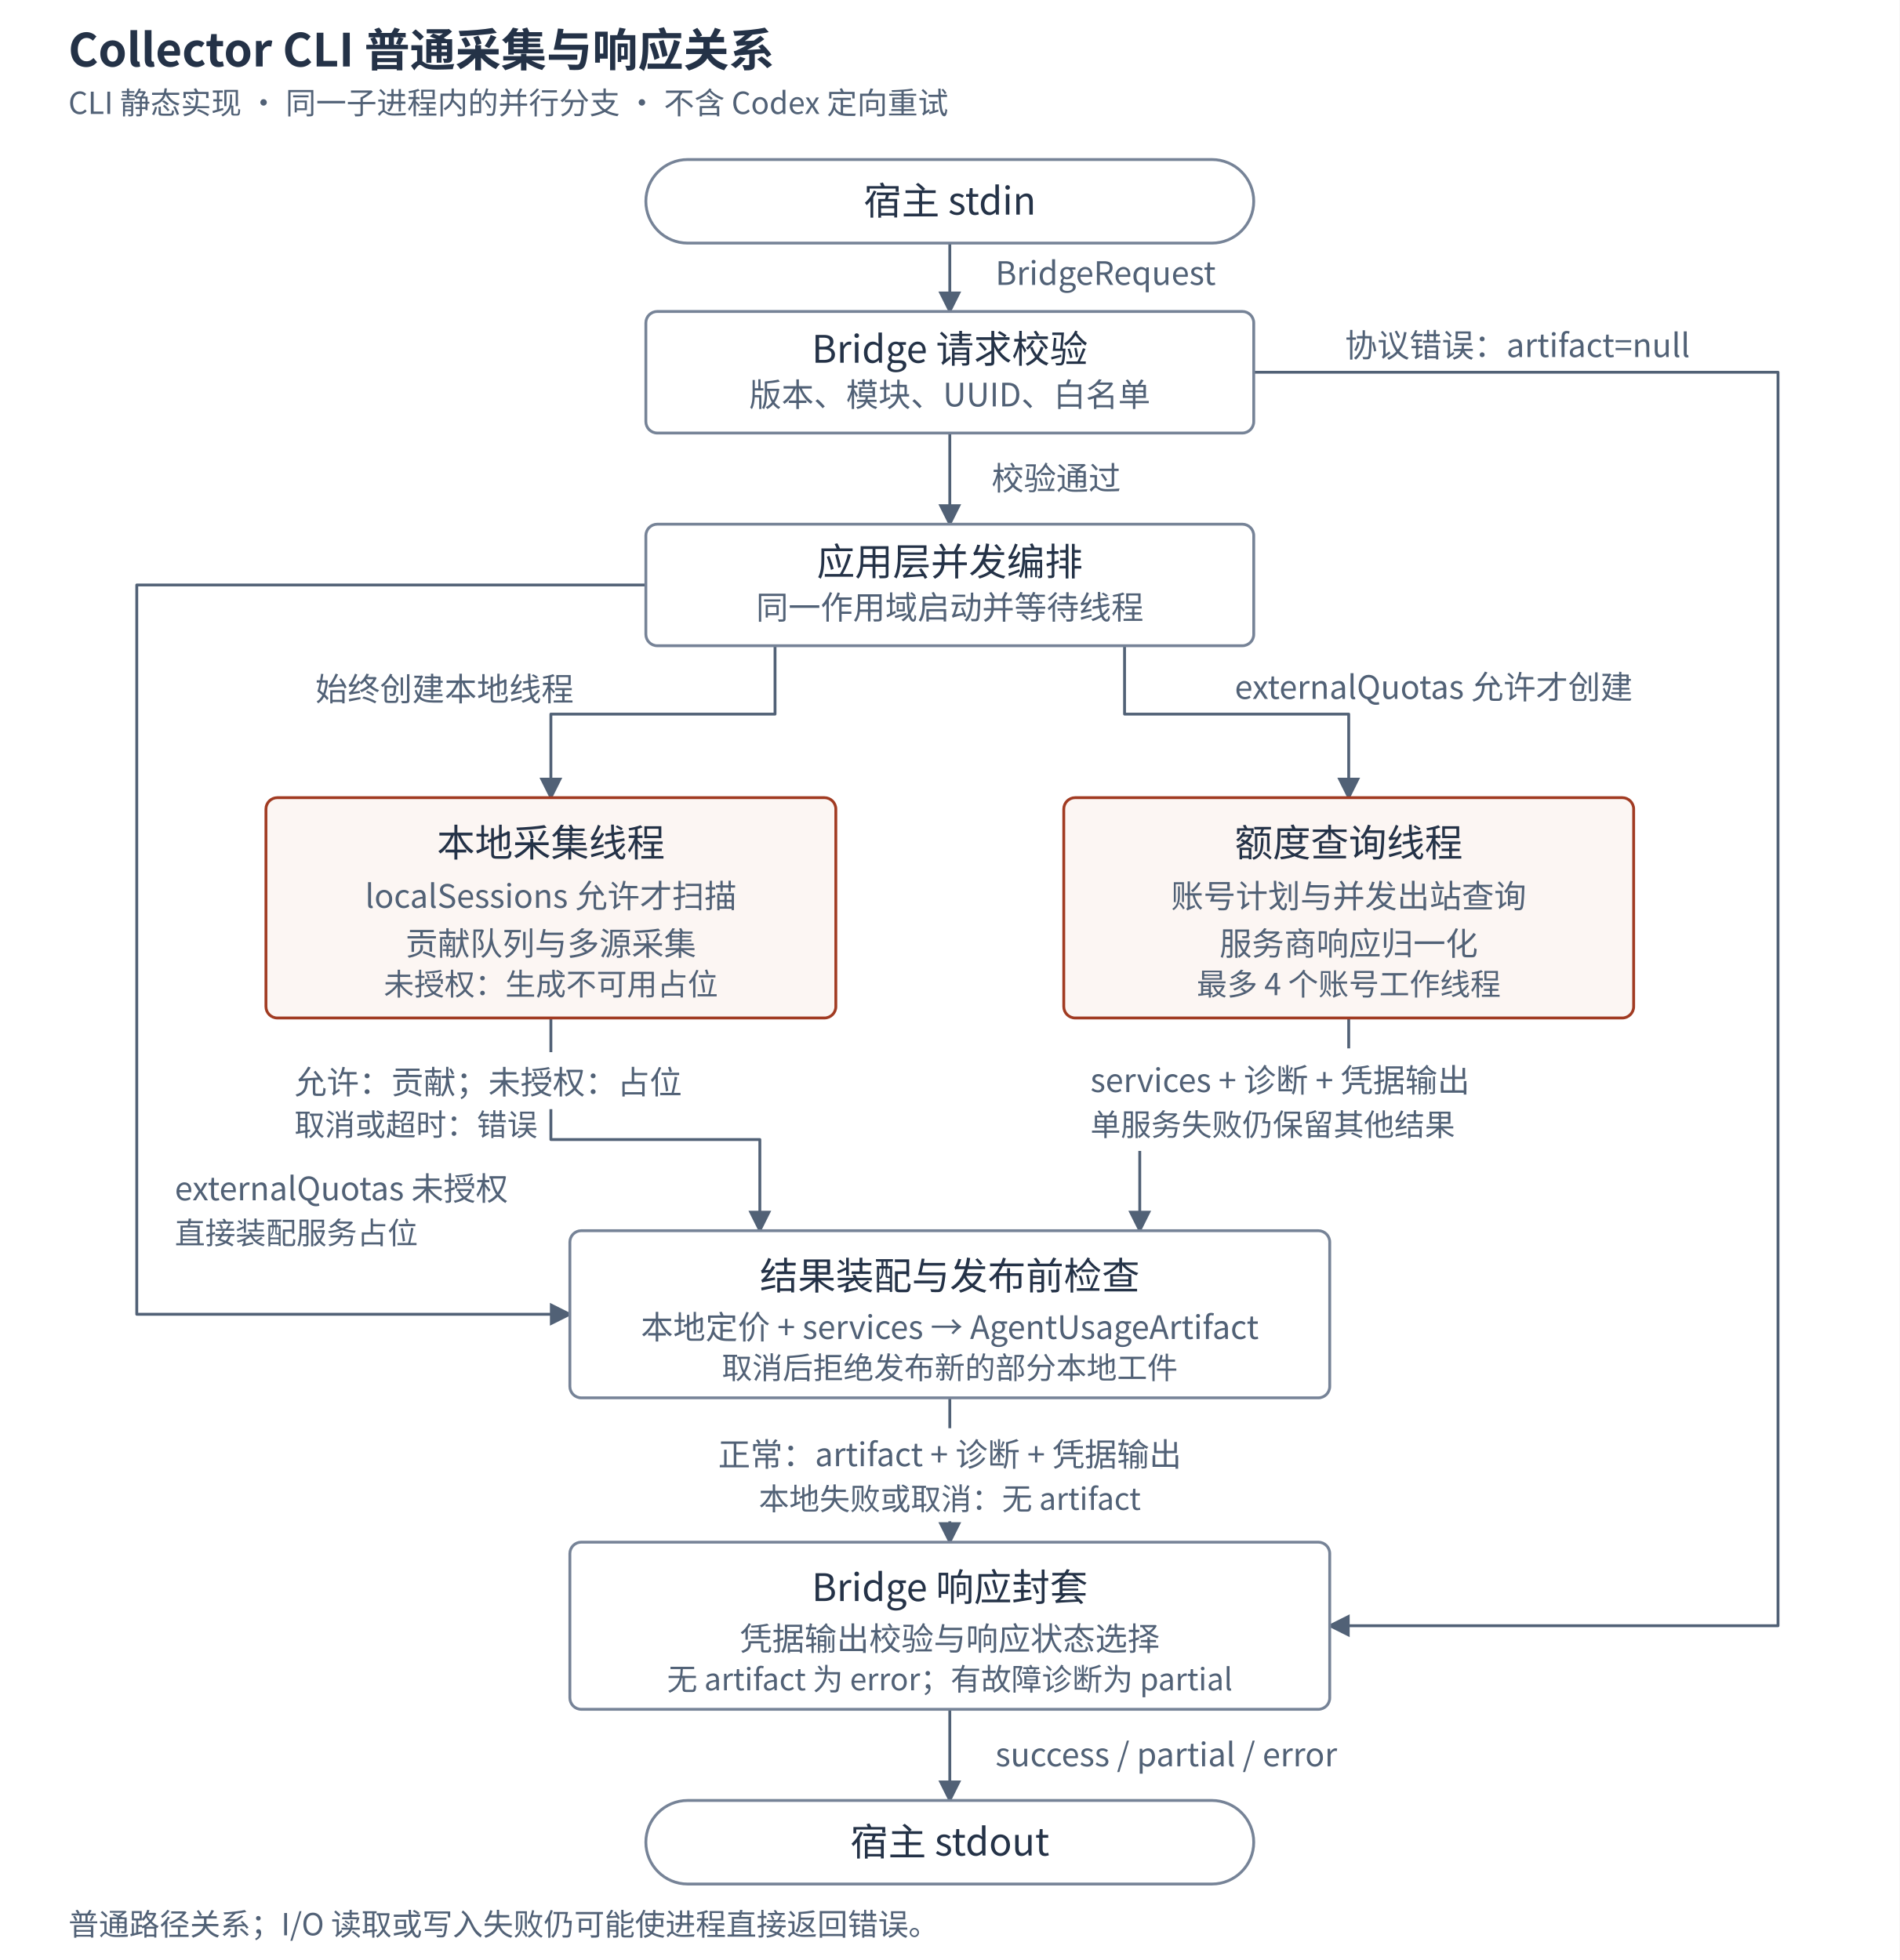
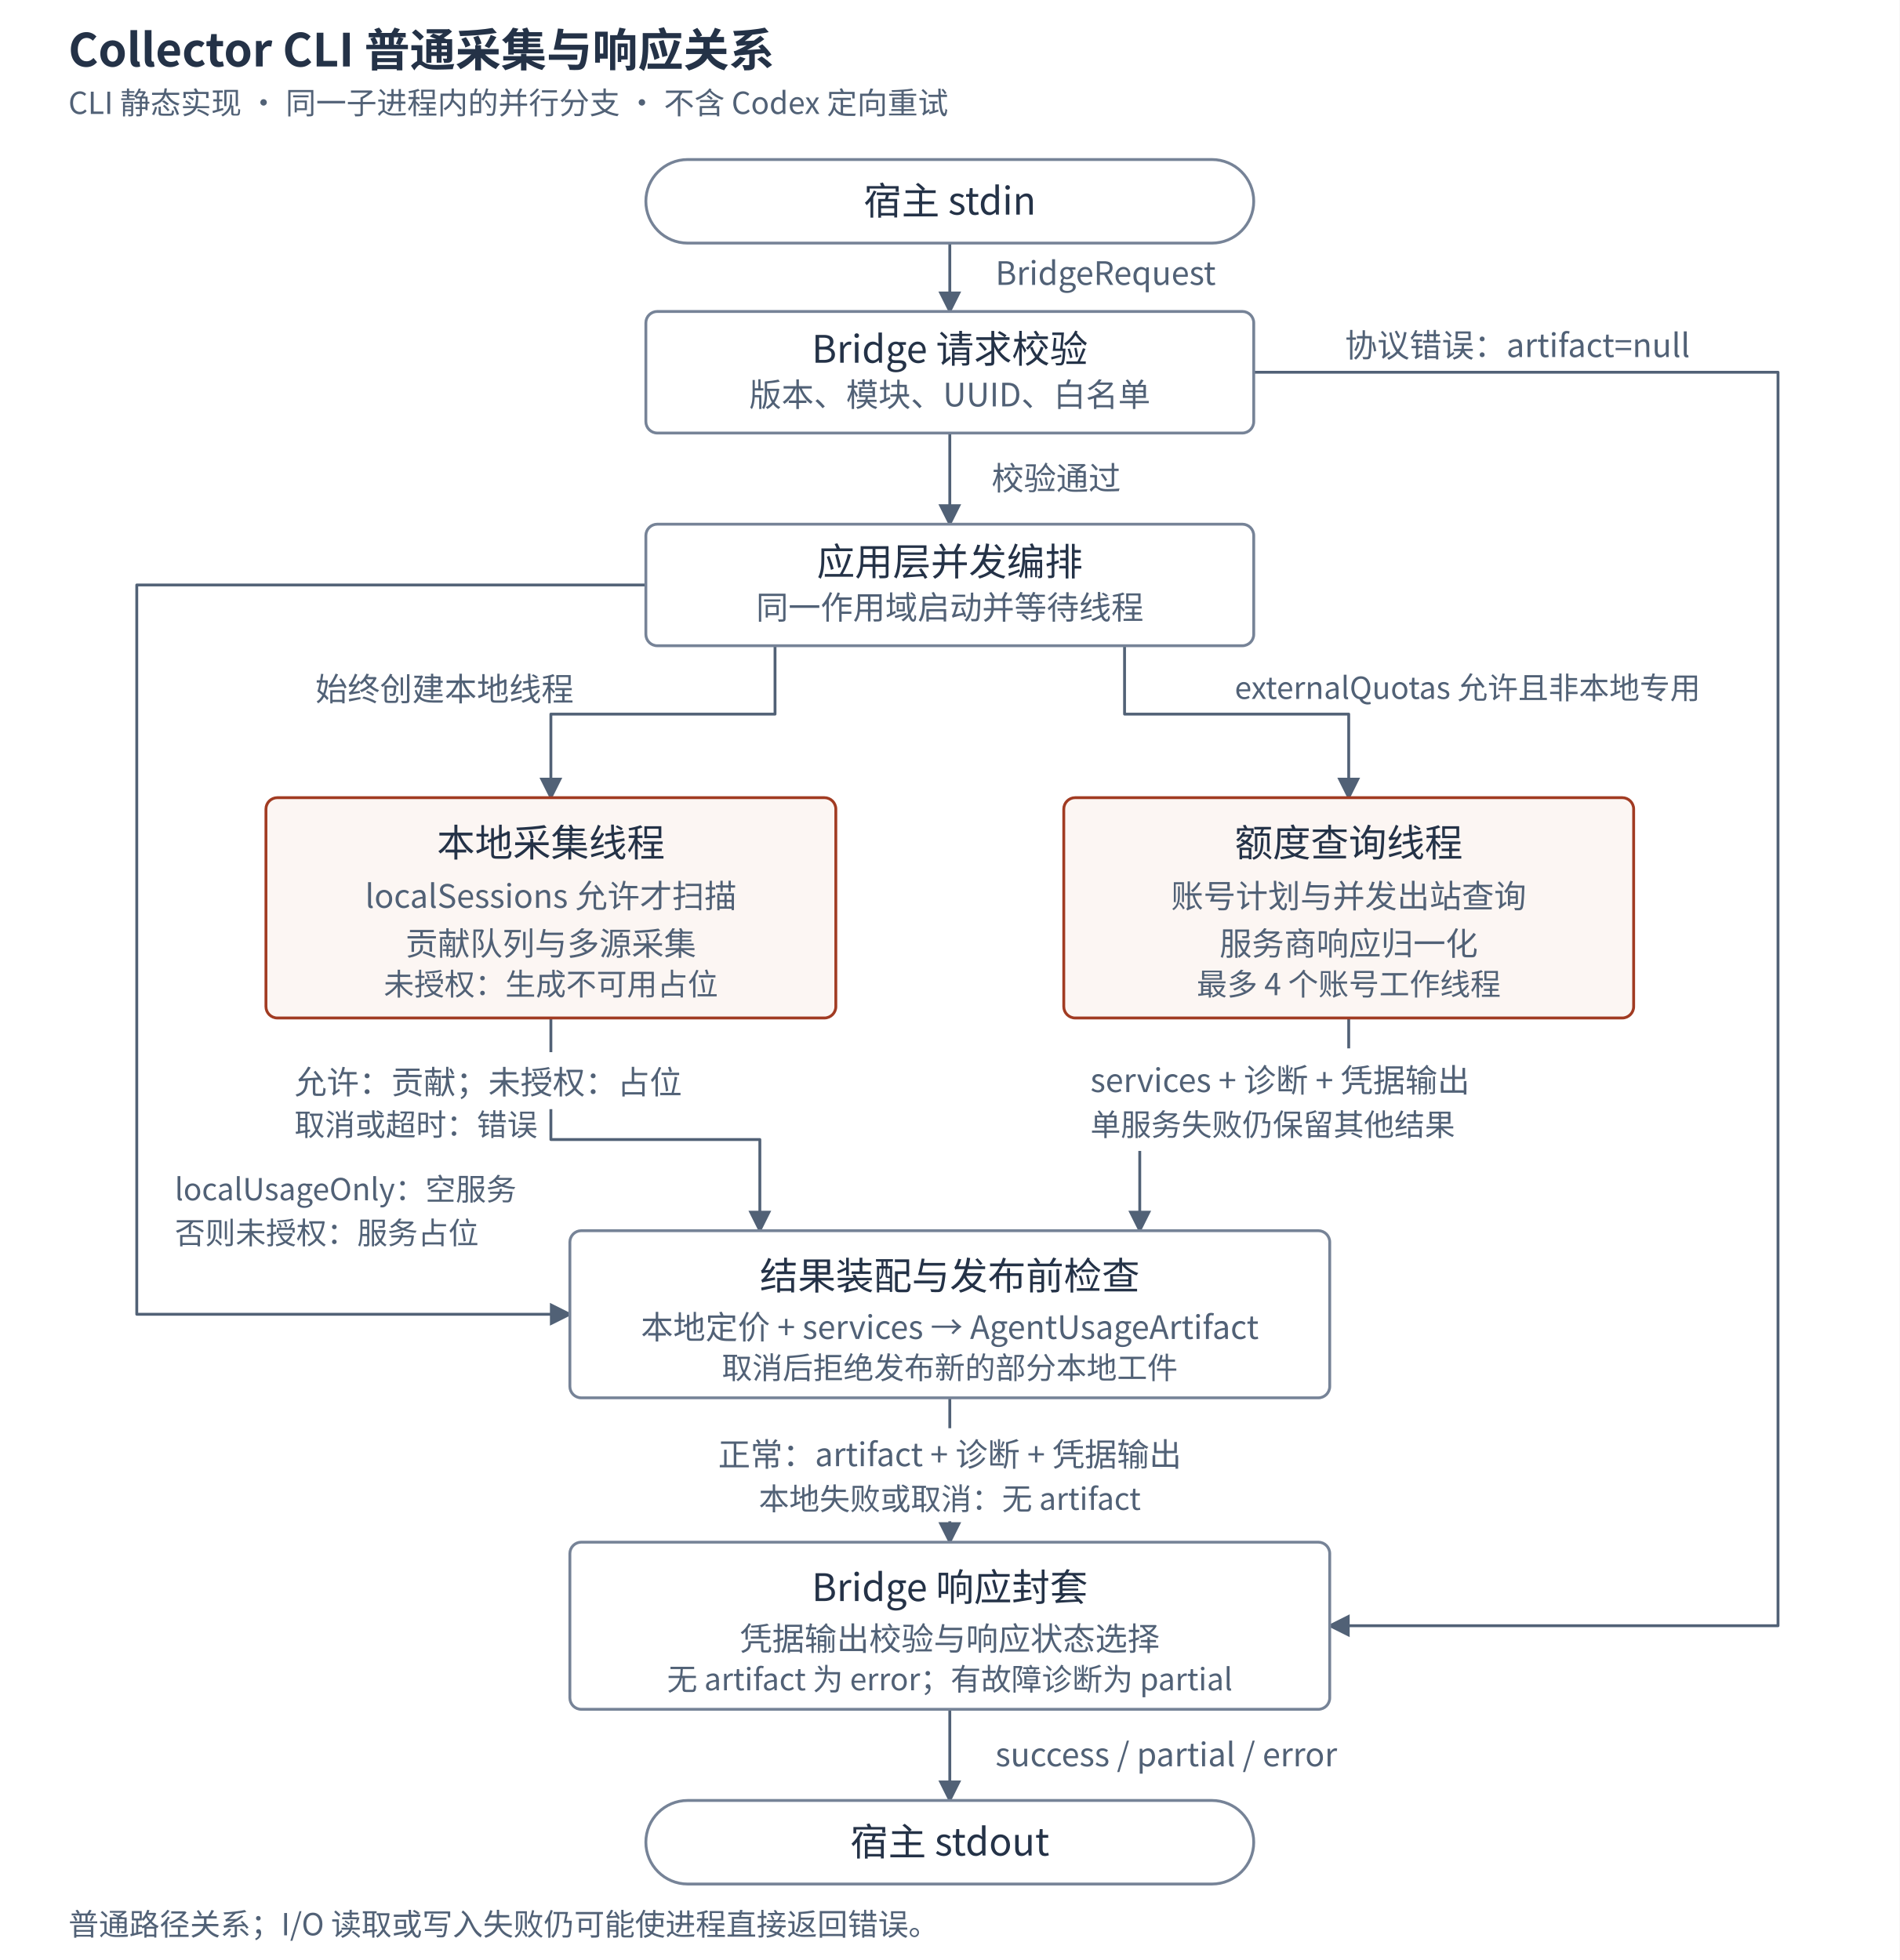
<svg xmlns="http://www.w3.org/2000/svg" id="d_1ae57d61-4db4-468c-b17b-5258dd915895" viewBox="0 0 1000 1032" role="img" aria-labelledby="d_1ae57d61-4db4-468c-b17b-5258dd915895-title d_1ae57d61-4db4-468c-b17b-5258dd915895-desc">
  <defs>
    <style>
      #d_1ae57d61-4db4-468c-b17b-5258dd915895 { font-family: -apple-system, BlinkMacSystemFont, "PingFang SC", "Microsoft YaHei", "Noto Sans CJK SC", sans-serif; }
      #d_1ae57d61-4db4-468c-b17b-5258dd915895 text { fill: #243247; font-size: 20px; }
      #d_1ae57d61-4db4-468c-b17b-5258dd915895 .node { fill: #ffffff; stroke: #768397; stroke-width: 1.5; }
      #d_1ae57d61-4db4-468c-b17b-5258dd915895 .focus { fill: #fcf6f3; stroke: #a13b22; stroke-width: 1.5; }
      #d_1ae57d61-4db4-468c-b17b-5258dd915895 .connector { fill: none; stroke: #516176; stroke-width: 1.5; stroke-linejoin: round; }
      #d_1ae57d61-4db4-468c-b17b-5258dd915895 .minor { font-size: 17px; fill: #516176; }
      #d_1ae57d61-4db4-468c-b17b-5258dd915895 .label { font-size: 17px; fill: #516176; }
      #d_1ae57d61-4db4-468c-b17b-5258dd915895 .caption { font-size: 16px; fill: #516176; }
    </style>
    <marker id="d_1ae57d61-4db4-468c-b17b-5258dd915895-arrow" markerWidth="8" markerHeight="8" refX="7" refY="4" orient="auto">
      <path d="M 0 0 L 8 4 L 0 8 Z" fill="#516176" />
    </marker>
  </defs>
  <rect x="0" y="0" width="1000" height="1032" fill="#ffffff" />
  <text x="36" y="35" style="font-size:24px;font-weight:600">Collector CLI 普通采集与响应关系</text>
  <text x="36" y="60" class="caption">CLI 静态实现 · 同一子进程内的并行分支 · 不含 Codex 定向重试</text>
  <g id="d_1ae57d61-4db4-468c-b17b-5258dd915895-r-input" data-relation-id="input">
    <path class="connector" d="M 500 128 V 164" marker-end="url(#d_1ae57d61-4db4-468c-b17b-5258dd915895-arrow)" />
    <rect x="518" y="131" width="146" height="25" fill="#ffffff" />
    <text x="524" y="150" class="label">BridgeRequest</text>
  </g>
  <g id="d_1ae57d61-4db4-468c-b17b-5258dd915895-r-accepted" data-relation-id="accepted">
    <path class="connector" d="M 500 228 V 276" marker-end="url(#d_1ae57d61-4db4-468c-b17b-5258dd915895-arrow)" />
    <rect x="516" y="238" width="90" height="26" fill="#ffffff" />
    <text x="522" y="258" class="label">校验通过</text>
  </g>
  <g id="d_1ae57d61-4db4-468c-b17b-5258dd915895-r-invalid" data-relation-id="invalid">
    <path class="connector" d="M 660 196 H 936 V 856 H 700" marker-end="url(#d_1ae57d61-4db4-468c-b17b-5258dd915895-arrow)" />
    <rect x="702" y="168" width="225" height="26" fill="#ffffff" />
    <text x="708" y="188" class="label">协议错误：artifact=null</text>
  </g>
  <g id="d_1ae57d61-4db4-468c-b17b-5258dd915895-r-start-local" data-relation-id="start-local">
    <path class="connector" d="M 408 340 V 376 H 290 V 420" marker-end="url(#d_1ae57d61-4db4-468c-b17b-5258dd915895-arrow)" />
    <rect x="160" y="349" width="202" height="26" fill="#ffffff" />
    <text x="166" y="369" class="label">始终创建本地线程</text>
  </g>
  <g id="d_1ae57d61-4db4-468c-b17b-5258dd915895-r-start-quota" data-relation-id="start-quota">
    <path class="connector" d="M 592 340 V 376 H 710 V 420" marker-end="url(#d_1ae57d61-4db4-468c-b17b-5258dd915895-arrow)" />
    <rect x="644" y="348" width="268" height="27" fill="#ffffff" />
-     <text x="650" y="368" class="label">externalQuotas 允许才创建</text>
+     <text x="650" y="368" class="caption">externalQuotas 允许且非本地专用</text>
  </g>
  <g id="d_1ae57d61-4db4-468c-b17b-5258dd915895-r-local-result" data-relation-id="local-result">
    <path class="connector" d="M 290 536 V 600 H 400 V 648" marker-end="url(#d_1ae57d61-4db4-468c-b17b-5258dd915895-arrow)" />
    <rect x="147" y="554" width="296" height="30" fill="#ffffff" />
    <text x="155" y="576" class="label">允许：贡献；未授权：占位</text>
    <text x="155" y="598" class="caption">取消或超时：错误</text>
  </g>
  <g id="d_1ae57d61-4db4-468c-b17b-5258dd915895-r-quota-result" data-relation-id="quota-result">
    <path class="connector" d="M 710 536 V 600 H 600 V 648" marker-end="url(#d_1ae57d61-4db4-468c-b17b-5258dd915895-arrow)" />
    <rect x="564" y="552" width="300" height="54" fill="#ffffff" />
    <text x="574" y="575" class="label">services + 诊断 + 凭据输出</text>
    <text x="574" y="598" class="caption">单服务失败仍保留其他结果</text>
  </g>
  <g id="d_1ae57d61-4db4-468c-b17b-5258dd915895-r-quota-denied" data-relation-id="quota-denied">
    <path class="connector" d="M 340 308 H 72 V 692 H 300" marker-end="url(#d_1ae57d61-4db4-468c-b17b-5258dd915895-arrow)" />
    <rect x="85" y="610" width="216" height="54" fill="#ffffff" />
-     <text x="92" y="632" class="label">externalQuotas 未授权</text>
-     <text x="92" y="655" class="caption">直接装配服务占位</text>
+     <text x="92" y="632" class="caption">localUsageOnly：空服务</text>
+     <text x="92" y="655" class="caption">否则未授权：服务占位</text>
  </g>
  <g id="d_1ae57d61-4db4-468c-b17b-5258dd915895-r-assembled" data-relation-id="assembled">
    <path class="connector" d="M 500 736 V 812" marker-end="url(#d_1ae57d61-4db4-468c-b17b-5258dd915895-arrow)" />
    <rect x="298" y="752" width="406" height="49" fill="#ffffff" />
    <text x="500" y="772" text-anchor="middle" class="label">正常：artifact + 诊断 + 凭据输出</text>
    <text x="500" y="795" text-anchor="middle" class="caption">本地失败或取消：无 artifact</text>
  </g>
  <g id="d_1ae57d61-4db4-468c-b17b-5258dd915895-r-output" data-relation-id="output">
    <path class="connector" d="M 500 900 V 948" marker-end="url(#d_1ae57d61-4db4-468c-b17b-5258dd915895-arrow)" />
    <rect x="518" y="910" width="251" height="26" fill="#ffffff" />
    <text x="524" y="930" class="label">success / partial / error</text>
  </g>
  <g id="d_1ae57d61-4db4-468c-b17b-5258dd915895-n-stdin" data-node-id="stdin">
    <rect x="340" y="84" width="320" height="44" rx="22" class="node" />
    <text x="500" y="113" text-anchor="middle">宿主 stdin</text>
  </g>
  <g id="d_1ae57d61-4db4-468c-b17b-5258dd915895-n-validate" data-node-id="validate">
    <rect x="340" y="164" width="320" height="64" rx="6" class="node" />
    <text x="500" y="191" text-anchor="middle">Bridge 请求校验</text>
    <text x="500" y="214" text-anchor="middle" class="minor">版本、模块、UUID、白名单</text>
  </g>
  <g id="d_1ae57d61-4db4-468c-b17b-5258dd915895-n-dispatch" data-node-id="dispatch">
    <rect x="340" y="276" width="320" height="64" rx="6" class="node" />
    <text x="500" y="303" text-anchor="middle">应用层并发编排</text>
    <text x="500" y="326" text-anchor="middle" class="minor">同一作用域启动并等待线程</text>
  </g>
  <g id="d_1ae57d61-4db4-468c-b17b-5258dd915895-n-local" data-node-id="local">
    <rect x="140" y="420" width="300" height="116" rx="6" class="focus" />
    <text x="290" y="451" text-anchor="middle">本地采集线程</text>
    <text x="290" y="478" text-anchor="middle" class="minor">localSessions 允许才扫描</text>
    <text x="290" y="503" text-anchor="middle" class="minor">贡献队列与多源采集</text>
    <text x="290" y="524" text-anchor="middle" class="caption">未授权：生成不可用占位</text>
  </g>
  <g id="d_1ae57d61-4db4-468c-b17b-5258dd915895-n-quota" data-node-id="quota">
    <rect x="560" y="420" width="300" height="116" rx="6" class="focus" />
    <text x="710" y="451" text-anchor="middle">额度查询线程</text>
    <text x="710" y="478" text-anchor="middle" class="minor">账号计划与并发出站查询</text>
    <text x="710" y="503" text-anchor="middle" class="minor">服务商响应归一化</text>
    <text x="710" y="524" text-anchor="middle" class="caption">最多 4 个账号工作线程</text>
  </g>
  <g id="d_1ae57d61-4db4-468c-b17b-5258dd915895-n-assemble" data-node-id="assemble">
    <rect x="300" y="648" width="400" height="88" rx="6" class="node" />
    <text x="500" y="679" text-anchor="middle">结果装配与发布前检查</text>
    <text x="500" y="705" text-anchor="middle" class="minor">本地定价 + services → AgentUsageArtifact</text>
    <text x="500" y="726" text-anchor="middle" class="caption">取消后拒绝发布新的部分本地工件</text>
  </g>
  <g id="d_1ae57d61-4db4-468c-b17b-5258dd915895-n-response" data-node-id="response">
    <rect x="300" y="812" width="400" height="88" rx="6" class="node" />
    <text x="500" y="843" text-anchor="middle">Bridge 响应封套</text>
    <text x="500" y="869" text-anchor="middle" class="minor">凭据输出校验与响应状态选择</text>
    <text x="500" y="890" text-anchor="middle" class="caption">无 artifact 为 error；有故障诊断为 partial</text>
  </g>
  <g id="d_1ae57d61-4db4-468c-b17b-5258dd915895-n-stdout" data-node-id="stdout">
    <rect x="340" y="948" width="320" height="44" rx="22" class="node" />
    <text x="500" y="977" text-anchor="middle">宿主 stdout</text>
  </g>
  <text x="36" y="1019" class="caption">普通路径关系；I/O 读取或写入失败仍可能使进程直接返回错误。</text>
</svg>
